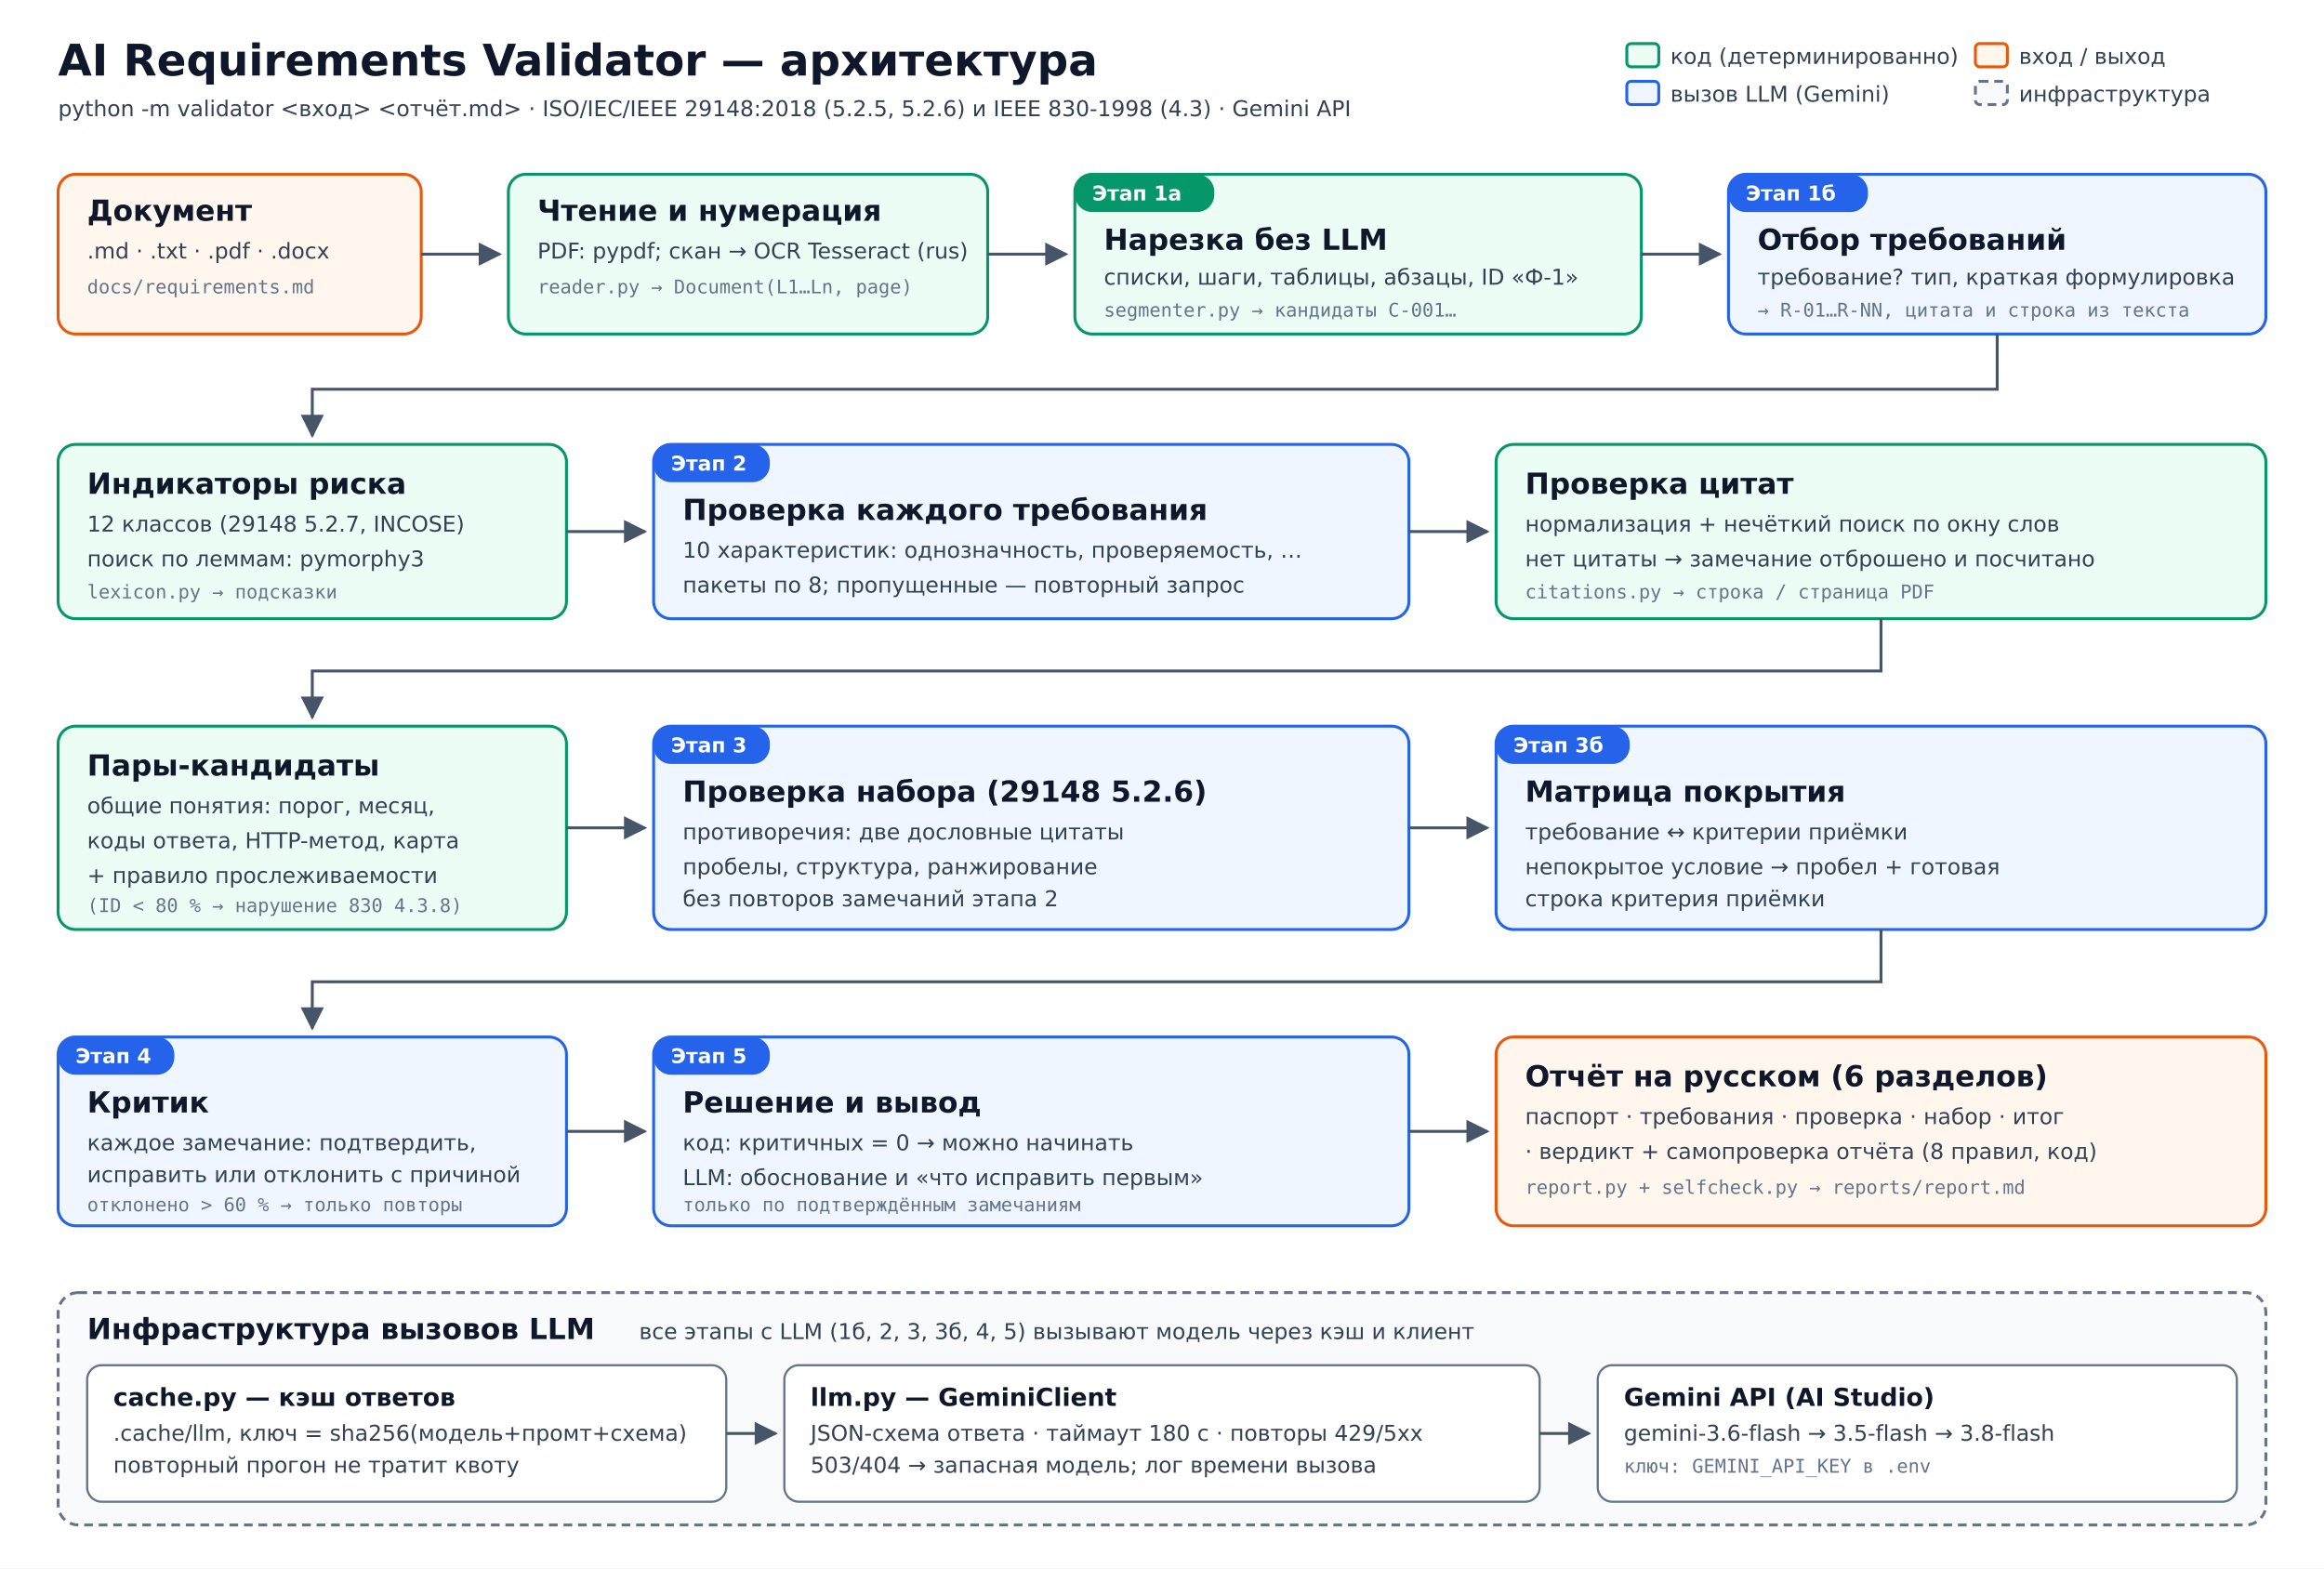
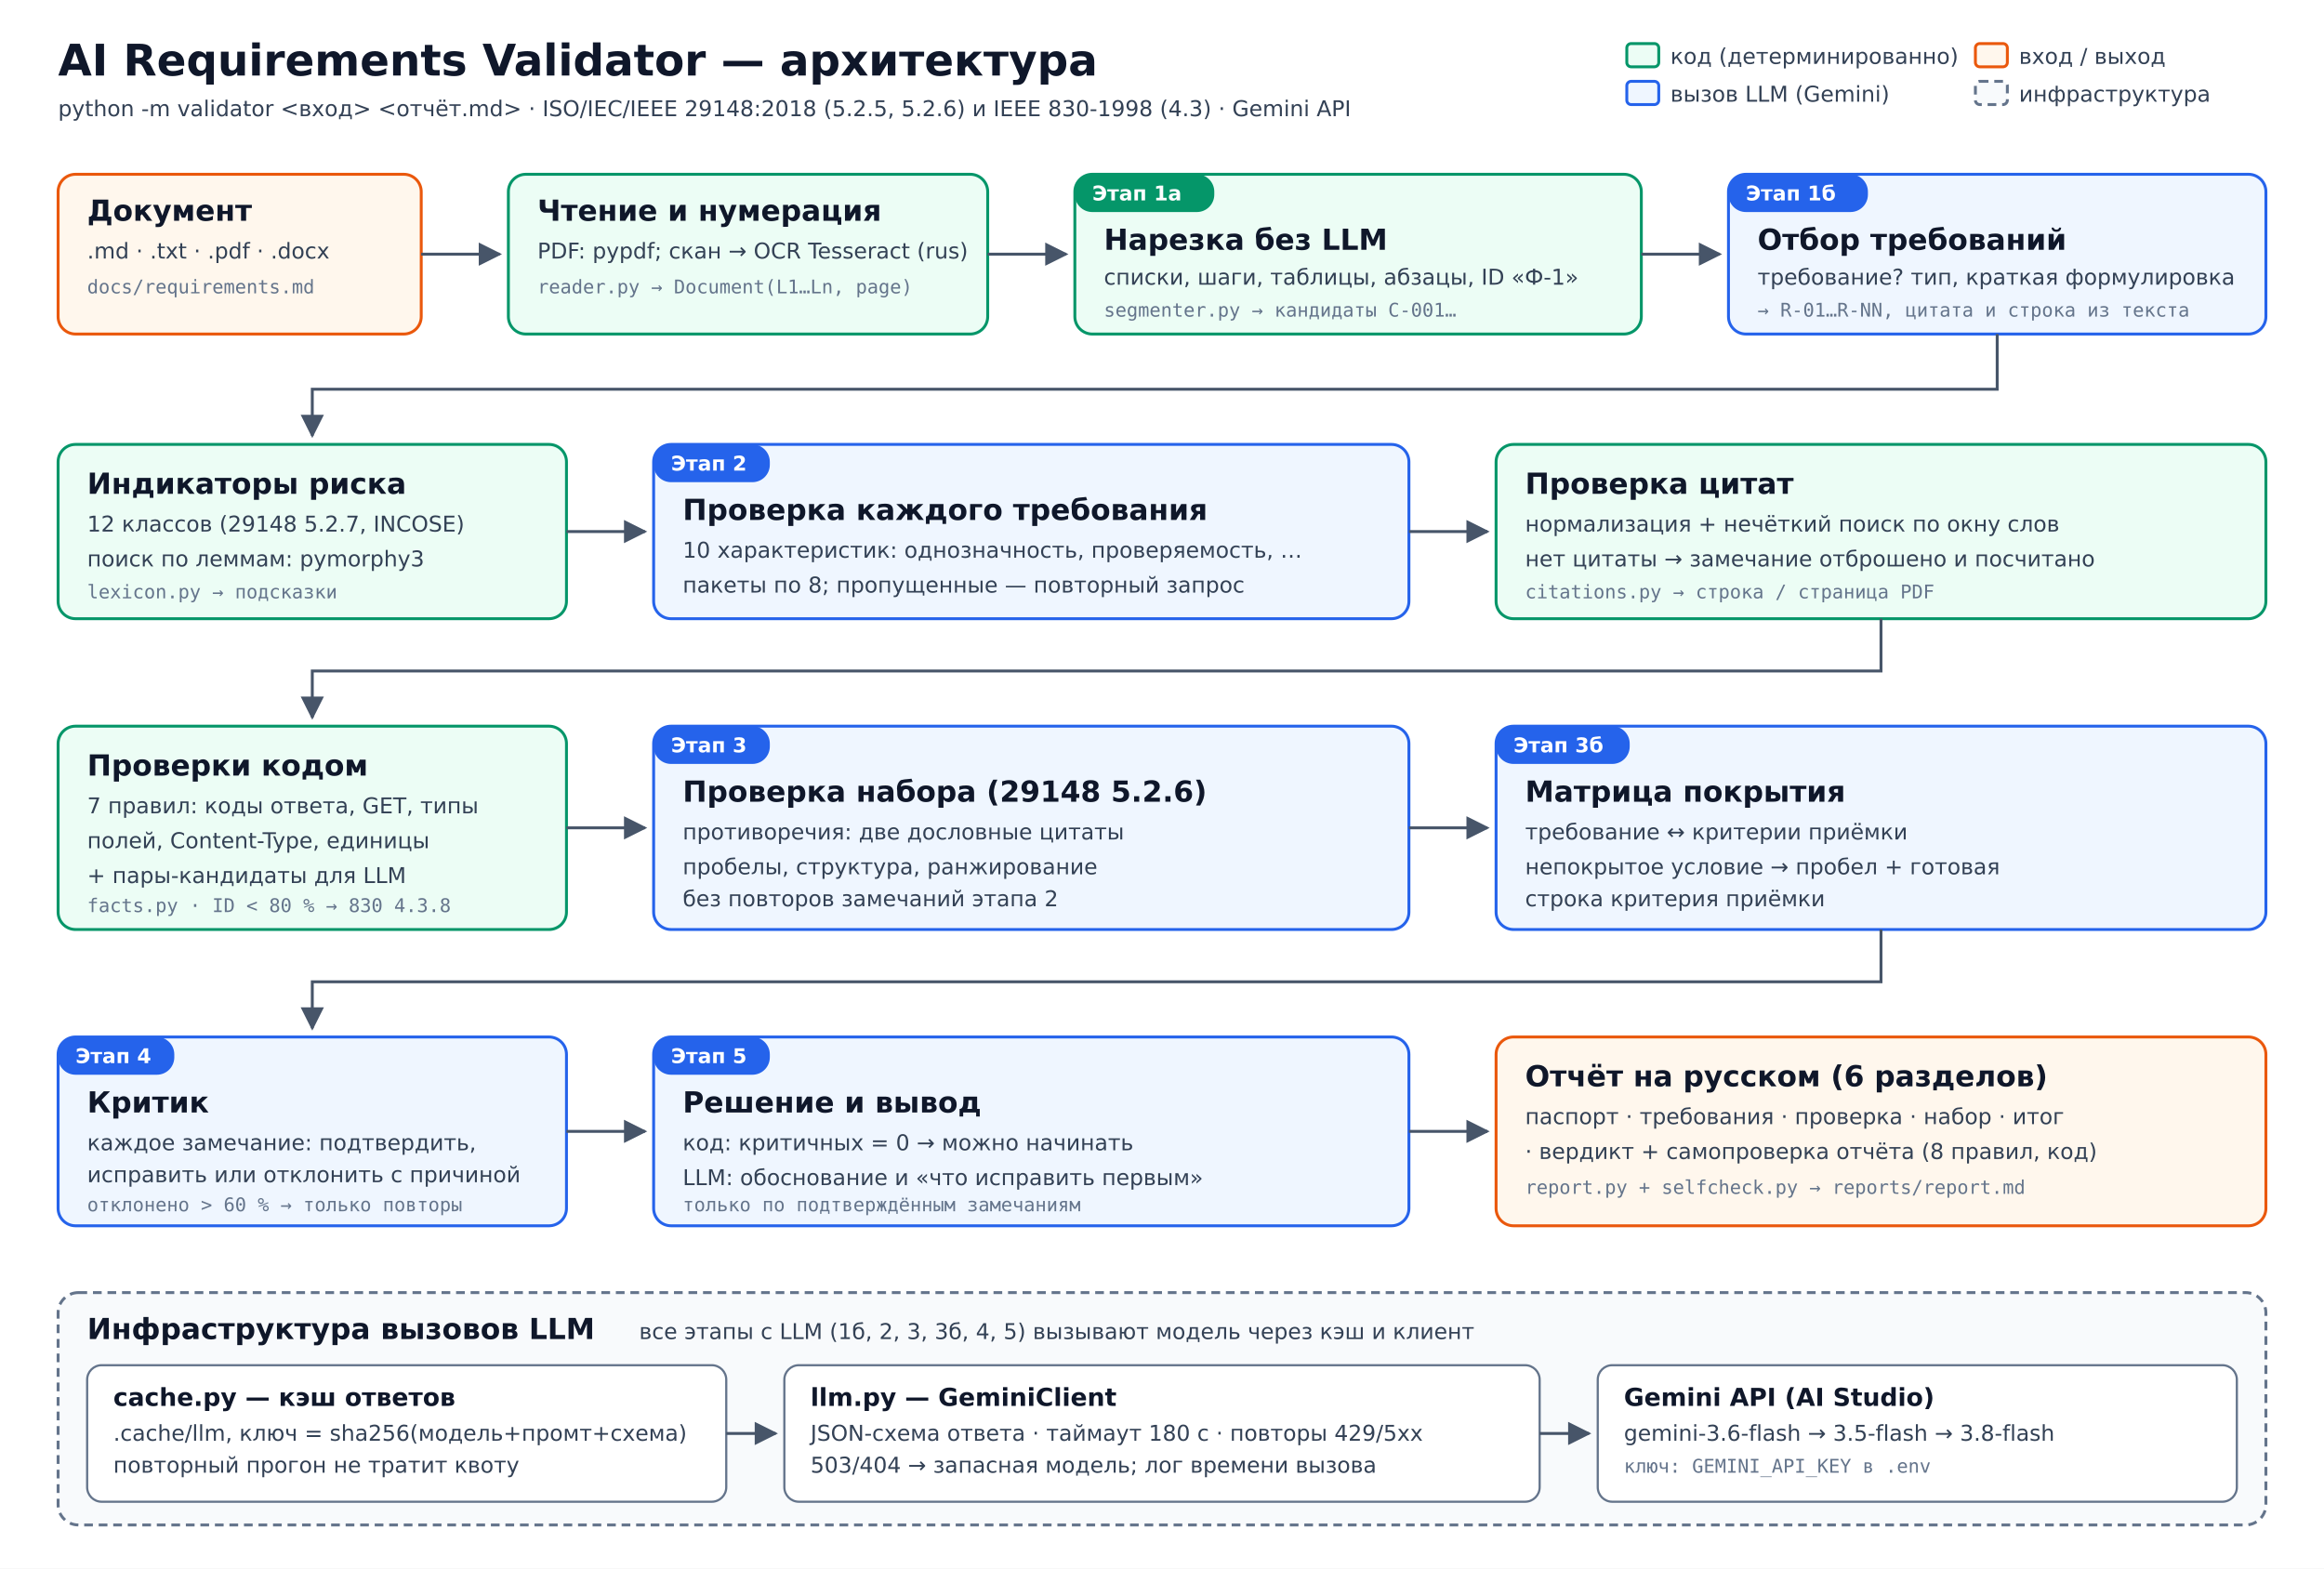
<svg xmlns="http://www.w3.org/2000/svg" width="1600" height="1080" viewBox="0 0 1600 1080" font-family="DejaVu Sans, Arial, sans-serif">
  <defs>
    <marker id="a" viewBox="0 0 10 10" refX="9" refY="5" markerWidth="8" markerHeight="8" orient="auto-start-reverse">
      <path d="M0,0 L10,5 L0,10 z" fill="#475569" />
    </marker>
    <style>
      .t{font-size:20px;font-weight:700;fill:#0f172a}
      .s{font-size:15px;fill:#334155}
      .f{font-size:13px;fill:#64748b;font-family:DejaVu Sans Mono, monospace}
      .h{font-size:30px;font-weight:700;fill:#0f172a}
      .st{font-size:14px;font-weight:700;fill:#ffffff}
      .code{fill:#ecfdf5;stroke:#059669;stroke-width:2}
      .llm{fill:#eff6ff;stroke:#2563eb;stroke-width:2}
      .io{fill:#fff7ed;stroke:#ea580c;stroke-width:2}
      .inf{fill:#f8fafc;stroke:#64748b;stroke-width:2;stroke-dasharray:6 4}
      .ln{stroke:#475569;stroke-width:2;fill:none}
      .dl{stroke:#64748b;stroke-width:1.6;fill:none;stroke-dasharray:5 4}
    </style>
  </defs>
  <rect width="1600" height="1080" fill="#ffffff" />
  <text x="40" y="52" class="h">AI Requirements Validator — архитектура</text>
  <text x="40" y="80" class="s">python -m validator &lt;вход&gt; &lt;отчёт.md&gt;  ·  ISO/IEC/IEEE 29148:2018 (5.2.5, 5.2.6) и IEEE 830-1998 (4.3)  ·  Gemini API</text>
  <rect x="1120" y="30" width="22" height="16" rx="3" class="code" />
  <text x="1150" y="44" class="s">код (детерминированно)</text>
  <rect x="1120" y="56" width="22" height="16" rx="3" class="llm" />
  <text x="1150" y="70" class="s">вызов LLM (Gemini)</text>
  <rect x="1360" y="30" width="22" height="16" rx="3" class="io" />
  <text x="1390" y="44" class="s">вход / выход</text>
  <rect x="1360" y="56" width="22" height="16" rx="3" class="inf" />
  <text x="1390" y="70" class="s">инфраструктура</text>
  <rect x="40" y="120" width="250" height="110" rx="12" class="io" />
  <text x="60" y="152" class="t">Документ</text>
  <text x="60" y="178" class="s">.md · .txt · .pdf · .docx</text>
  <text x="60" y="202" class="f">docs/requirements.md</text>
  <rect x="350" y="120" width="330" height="110" rx="12" class="code" />
  <text x="370" y="152" class="t">Чтение и нумерация</text>
  <text x="370" y="178" class="s">PDF: pypdf; скан → OCR Tesseract (rus)</text>
  <text x="370" y="202" class="f">reader.py → Document(L1…Ln, page)</text>
  <rect x="740" y="120" width="390" height="110" rx="12" class="code" />
  <rect x="740" y="120" width="96" height="26" rx="12" fill="#059669" />
  <text x="752" y="138" class="st">Этап 1а</text>
  <text x="760" y="172" class="t">Нарезка без LLM</text>
  <text x="760" y="196" class="s">списки, шаги, таблицы, абзацы, ID «Ф-1»</text>
  <text x="760" y="218" class="f">segmenter.py → кандидаты C-001…</text>
  <rect x="1190" y="120" width="370" height="110" rx="12" class="llm" />
  <rect x="1190" y="120" width="96" height="26" rx="12" fill="#2563eb" />
  <text x="1202" y="138" class="st">Этап 1б</text>
  <text x="1210" y="172" class="t">Отбор требований</text>
  <text x="1210" y="196" class="s">требование? тип, краткая формулировка</text>
  <text x="1210" y="218" class="f">→ R-01…R-NN, цитата и строка из текста</text>
  <path d="M290,175 H344" class="ln" marker-end="url(#a)" />
  <path d="M680,175 H734" class="ln" marker-end="url(#a)" />
  <path d="M1130,175 H1184" class="ln" marker-end="url(#a)" />
  <path d="M1375,230 V268 H215 V300" class="ln" marker-end="url(#a)" />
  <rect x="40" y="306" width="350" height="120" rx="12" class="code" />
  <text x="60" y="340" class="t">Индикаторы риска</text>
  <text x="60" y="366" class="s">12 классов (29148 5.2.7, INCOSE)</text>
  <text x="60" y="390" class="s">поиск по леммам: pymorphy3</text>
  <text x="60" y="412" class="f">lexicon.py → подсказки</text>
  <rect x="450" y="306" width="520" height="120" rx="12" class="llm" />
  <rect x="450" y="306" width="80" height="26" rx="12" fill="#2563eb" />
  <text x="462" y="324" class="st">Этап 2</text>
  <text x="470" y="358" class="t">Проверка каждого требования</text>
  <text x="470" y="384" class="s">10 характеристик: однозначность, проверяемость, …</text>
  <text x="470" y="408" class="s">пакеты по 8; пропущенные — повторный запрос</text>
  <rect x="1030" y="306" width="530" height="120" rx="12" class="code" />
  <text x="1050" y="340" class="t">Проверка цитат</text>
  <text x="1050" y="366" class="s">нормализация + нечёткий поиск по окну слов</text>
  <text x="1050" y="390" class="s">нет цитаты → замечание отброшено и посчитано</text>
  <text x="1050" y="412" class="f">citations.py → строка / страница PDF</text>
  <path d="M390,366 H444" class="ln" marker-end="url(#a)" />
  <path d="M970,366 H1024" class="ln" marker-end="url(#a)" />
  <path d="M1295,426 V462 H215 V494" class="ln" marker-end="url(#a)" />
  <rect x="40" y="500" width="350" height="140" rx="12" class="code" />
-   <text x="60" y="534" class="t">Пары-кандидаты</text>
-   <text x="60" y="560" class="s">общие понятия: порог, месяц,</text>
-   <text x="60" y="584" class="s">коды ответа, HTTP-метод, карта</text>
-   <text x="60" y="608" class="s">+ правило прослеживаемости</text>
-   <text x="60" y="628" class="f">(ID &lt; 80 % → нарушение 830 4.3.8)</text>
+   <text x="60" y="534" class="t">Проверки кодом</text>
+   <text x="60" y="560" class="s">7 правил: коды ответа, GET, типы</text>
+   <text x="60" y="584" class="s">полей, Content-Type, единицы</text>
+   <text x="60" y="608" class="s">+ пары-кандидаты для LLM</text>
+   <text x="60" y="628" class="f">facts.py · ID &lt; 80 % → 830 4.3.8</text>
  <rect x="450" y="500" width="520" height="140" rx="12" class="llm" />
  <rect x="450" y="500" width="80" height="26" rx="12" fill="#2563eb" />
  <text x="462" y="518" class="st">Этап 3</text>
  <text x="470" y="552" class="t">Проверка набора (29148 5.2.6)</text>
  <text x="470" y="578" class="s">противоречия: две дословные цитаты</text>
  <text x="470" y="602" class="s">пробелы, структура, ранжирование</text>
  <text x="470" y="624" class="s">без повторов замечаний этапа 2</text>
  <rect x="1030" y="500" width="530" height="140" rx="12" class="llm" />
  <rect x="1030" y="500" width="92" height="26" rx="12" fill="#2563eb" />
  <text x="1042" y="518" class="st">Этап 3б</text>
  <text x="1050" y="552" class="t">Матрица покрытия</text>
  <text x="1050" y="578" class="s">требование ↔ критерии приёмки</text>
  <text x="1050" y="602" class="s">непокрытое условие → пробел + готовая</text>
  <text x="1050" y="624" class="s">строка критерия приёмки</text>
  <path d="M390,570 H444" class="ln" marker-end="url(#a)" />
  <path d="M970,570 H1024" class="ln" marker-end="url(#a)" />
  <path d="M1295,640 V676 H215 V708" class="ln" marker-end="url(#a)" />
  <rect x="40" y="714" width="350" height="130" rx="12" class="llm" />
  <rect x="40" y="714" width="80" height="26" rx="12" fill="#2563eb" />
  <text x="52" y="732" class="st">Этап 4</text>
  <text x="60" y="766" class="t">Критик</text>
  <text x="60" y="792" class="s">каждое замечание: подтвердить,</text>
  <text x="60" y="814" class="s">исправить или отклонить с причиной</text>
  <text x="60" y="834" class="f">отклонено &gt; 60 % → только повторы</text>
  <rect x="450" y="714" width="520" height="130" rx="12" class="llm" />
  <rect x="450" y="714" width="80" height="26" rx="12" fill="#2563eb" />
  <text x="462" y="732" class="st">Этап 5</text>
  <text x="470" y="766" class="t">Решение и вывод</text>
  <text x="470" y="792" class="s">код: критичных = 0 → можно начинать</text>
  <text x="470" y="816" class="s">LLM: обоснование и «что исправить первым»</text>
  <text x="470" y="834" class="f">только по подтверждённым замечаниям</text>
  <rect x="1030" y="714" width="530" height="130" rx="12" class="io" />
  <text x="1050" y="748" class="t">Отчёт на русском (6 разделов)</text>
  <text x="1050" y="774" class="s">паспорт · требования · проверка · набор · итог</text>
  <text x="1050" y="798" class="s">· вердикт + самопроверка отчёта (8 правил, код)</text>
  <text x="1050" y="822" class="f">report.py + selfcheck.py → reports/report.md</text>
  <path d="M390,779 H444" class="ln" marker-end="url(#a)" />
  <path d="M970,779 H1024" class="ln" marker-end="url(#a)" />
  <rect x="40" y="890" width="1520" height="160" rx="14" class="inf" />
  <text x="60" y="922" class="t">Инфраструктура вызовов LLM</text>
  <text x="440" y="922" class="s">все этапы с LLM (1б, 2, 3, 3б, 4, 5) вызывают модель через кэш и клиент</text>
  <rect x="60" y="940" width="440" height="94" rx="10" fill="#ffffff" stroke="#64748b" stroke-width="1.5" />
  <text x="78" y="968" class="t" style="font-size:17px">cache.py — кэш ответов</text>
  <text x="78" y="992" class="s">.cache/llm, ключ = sha256(модель+промт+схема)</text>
  <text x="78" y="1014" class="s">повторный прогон не тратит квоту</text>
  <rect x="540" y="940" width="520" height="94" rx="10" fill="#ffffff" stroke="#64748b" stroke-width="1.5" />
  <text x="558" y="968" class="t" style="font-size:17px">llm.py — GeminiClient</text>
  <text x="558" y="992" class="s">JSON-схема ответа · таймаут 180 с · повторы 429/5xx</text>
  <text x="558" y="1014" class="s">503/404 → запасная модель; лог времени вызова</text>
  <rect x="1100" y="940" width="440" height="94" rx="10" fill="#ffffff" stroke="#64748b" stroke-width="1.5" />
  <text x="1118" y="968" class="t" style="font-size:17px">Gemini API (AI Studio)</text>
  <text x="1118" y="992" class="s">gemini-3.6-flash → 3.5-flash → 3.8-flash</text>
  <text x="1118" y="1014" class="f">ключ: GEMINI_API_KEY в .env</text>
  <path d="M500,987 H534" class="ln" marker-end="url(#a)" />
  <path d="M1060,987 H1094" class="ln" marker-end="url(#a)" />
</svg>
